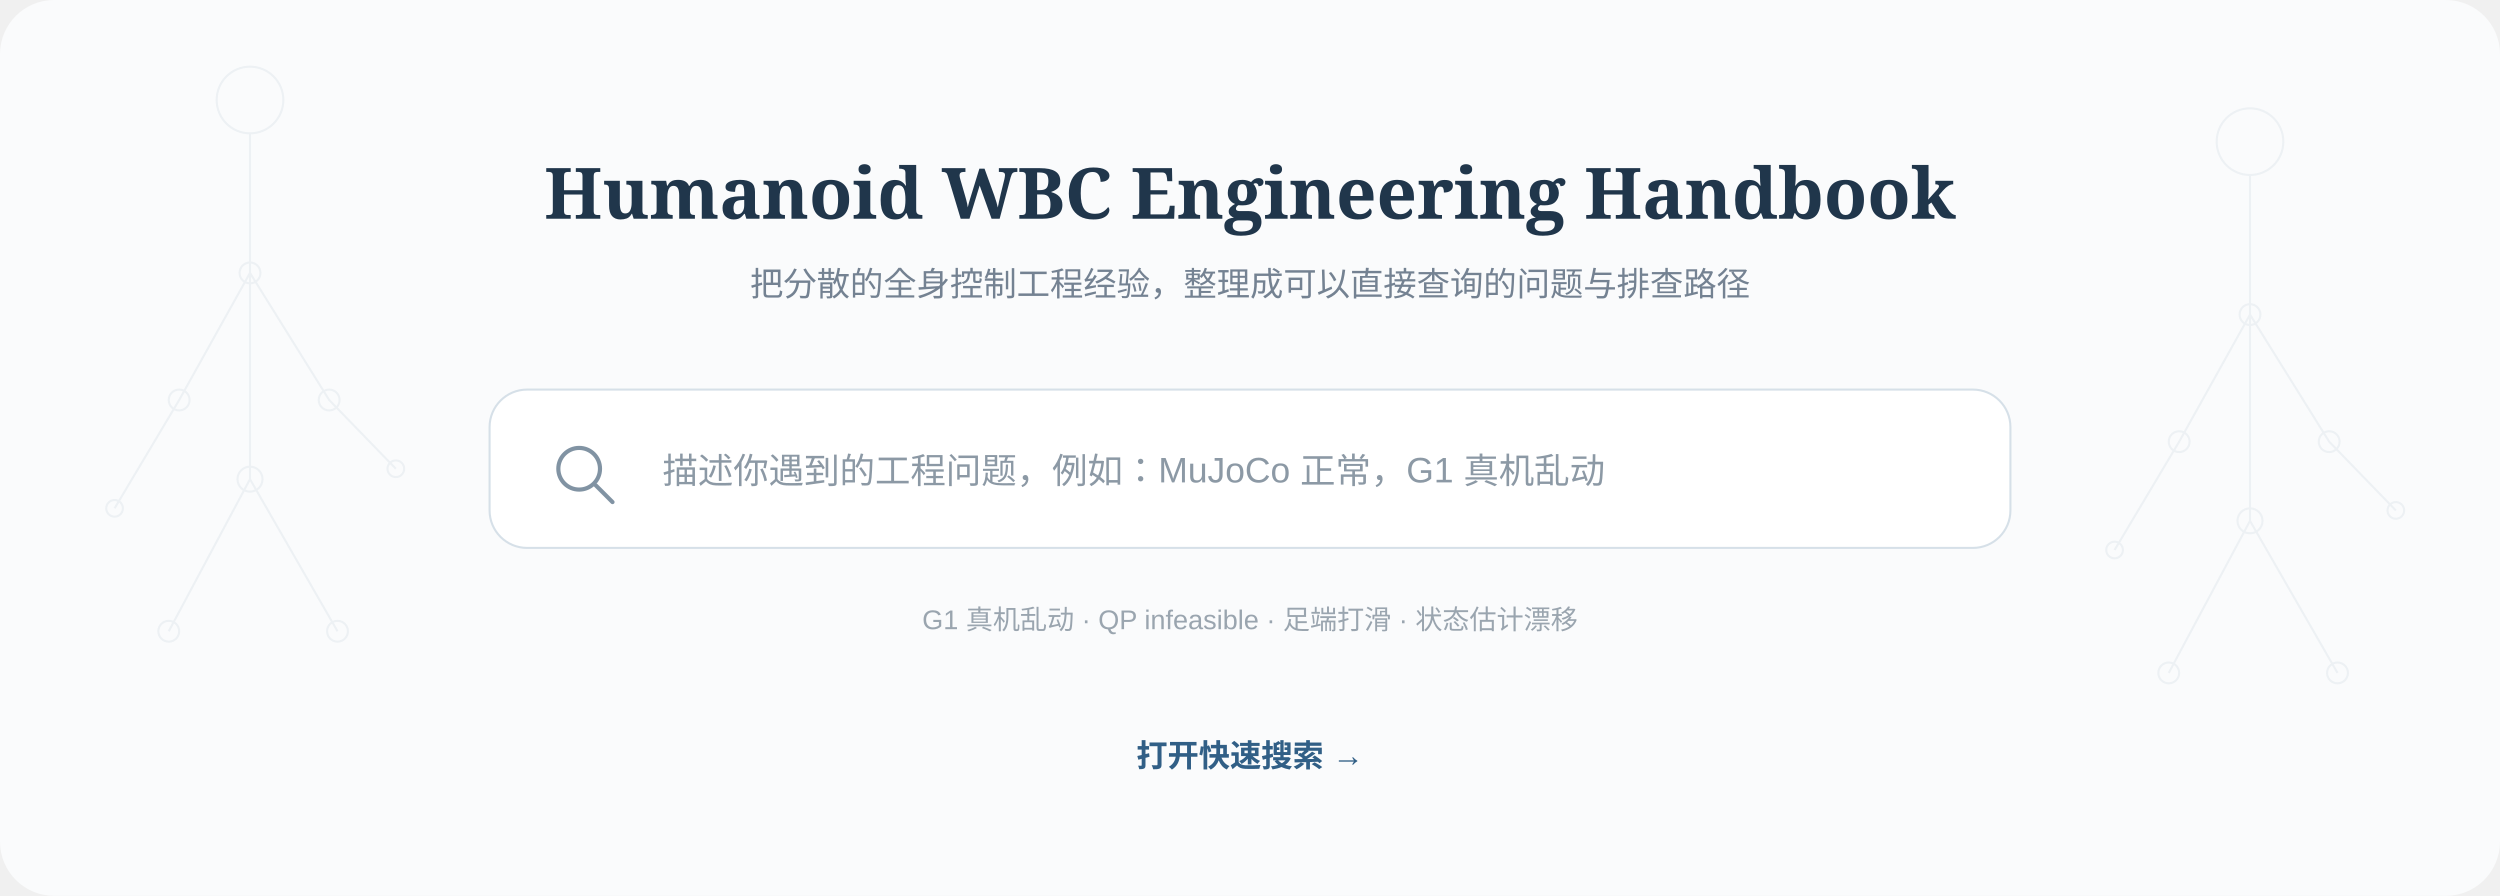
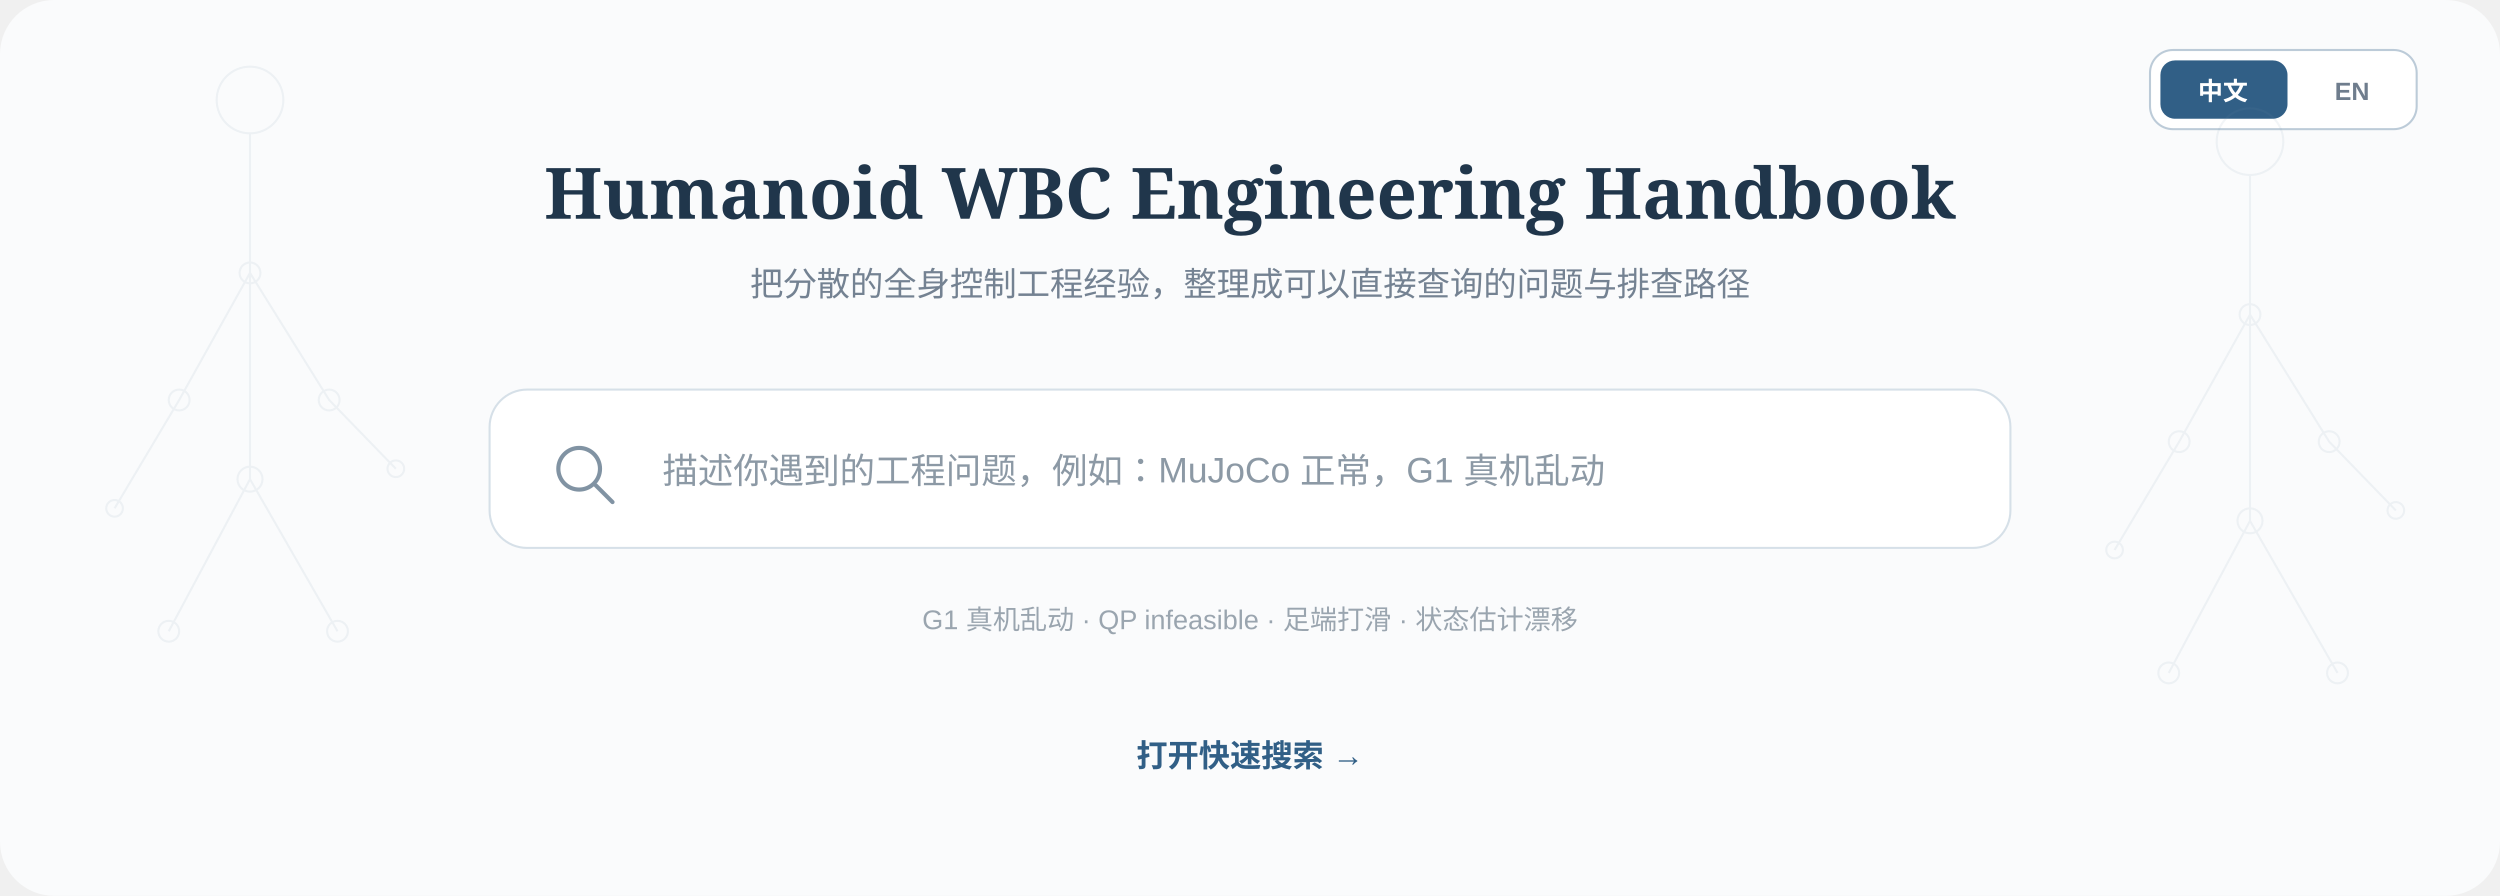
<svg xmlns="http://www.w3.org/2000/svg" width="1200" height="430" viewBox="0 0 1200 430" role="img" aria-labelledby="title desc">
  <rect width="1200" height="430" rx="26" fill="#fafbfc" />
+   <g font-family="Arial, 'Noto Sans SC', sans-serif" font-size="12" font-weight="600">
+     <rect x="1032" y="24" width="128" height="38" rx="11" fill="#fff" stroke="#bccbd8" />
+     <rect x="1037" y="29" width="61" height="28" rx="7" fill="#315f86" />
+     <text x="1067" y="48" text-anchor="middle" fill="#fff">中文</text>
+     <text x="1129" y="48" text-anchor="middle" fill="#6f7d8d">EN</text>
+   </g>
  <g fill="none" stroke="#6d8ca5" opacity="0.09">
    <path d="M120 64v67l-34 61-31 52m65-113 38 61 32 33m-70-94v99l-39 73m39-73 42 73" />
    <circle cx="120" cy="48" r="16" />
    <circle cx="120" cy="131" r="5" />
    <circle cx="86" cy="192" r="5" />
    <circle cx="55" cy="244" r="4" />
    <circle cx="158" cy="192" r="5" />
    <circle cx="190" cy="225" r="4" />
    <circle cx="120" cy="230" r="6" />
    <circle cx="81" cy="303" r="5" />
    <circle cx="162" cy="303" r="5" />
    <path d="M1080 84v67l-34 61-31 52m65-113 38 61 32 33m-70-94v99l-39 73m39-73 42 73" />
    <circle cx="1080" cy="68" r="16" />
    <circle cx="1080" cy="151" r="5" />
    <circle cx="1046" cy="212" r="5" />
    <circle cx="1015" cy="264" r="4" />
    <circle cx="1118" cy="212" r="5" />
    <circle cx="1150" cy="245" r="4" />
    <circle cx="1080" cy="250" r="6" />
    <circle cx="1041" cy="323" r="5" />
    <circle cx="1122" cy="323" r="5" />
  </g>
  <text x="600" y="105" text-anchor="middle" fill="#20364b" font-family="Georgia, 'Noto Serif SC', serif" font-size="34" font-weight="600">Humanoid WBC Engineering Handbook</text>
  <text x="600" y="142" text-anchor="middle" fill="#748292" font-family="Arial, 'Noto Sans SC', sans-serif" font-size="16">把分散的全身控制工程经验，整理成可以直接查询的问题与排查路径</text>
  <rect x="235" y="187" width="730" height="76" rx="18" fill="#fff" stroke="#d6e0e8" />
  <circle cx="278" cy="225" r="10" fill="none" stroke="#8193a3" stroke-width="2" />
  <path d="m286 233 8 8" stroke="#8193a3" stroke-width="2" stroke-linecap="round" />
  <text x="318" y="232" fill="#8c99a5" font-family="Arial, 'Noto Sans SC', sans-serif" font-size="17">描述你遇到的工程问题，例如：MuJoCo 正常，G1 真机乱动</text>
  <text x="600" y="302" text-anchor="middle" fill="#9aa5af" font-family="Arial, 'Noto Sans SC', sans-serif" font-size="13">G1 真机乱动 · QP infeasible · 足端打滑 · 状态估计漂移</text>
  <text x="600" y="368" text-anchor="middle" fill="#315f86" font-family="Arial, 'Noto Sans SC', sans-serif" font-size="15" font-weight="600">打开快速搜索 →</text>
</svg>
